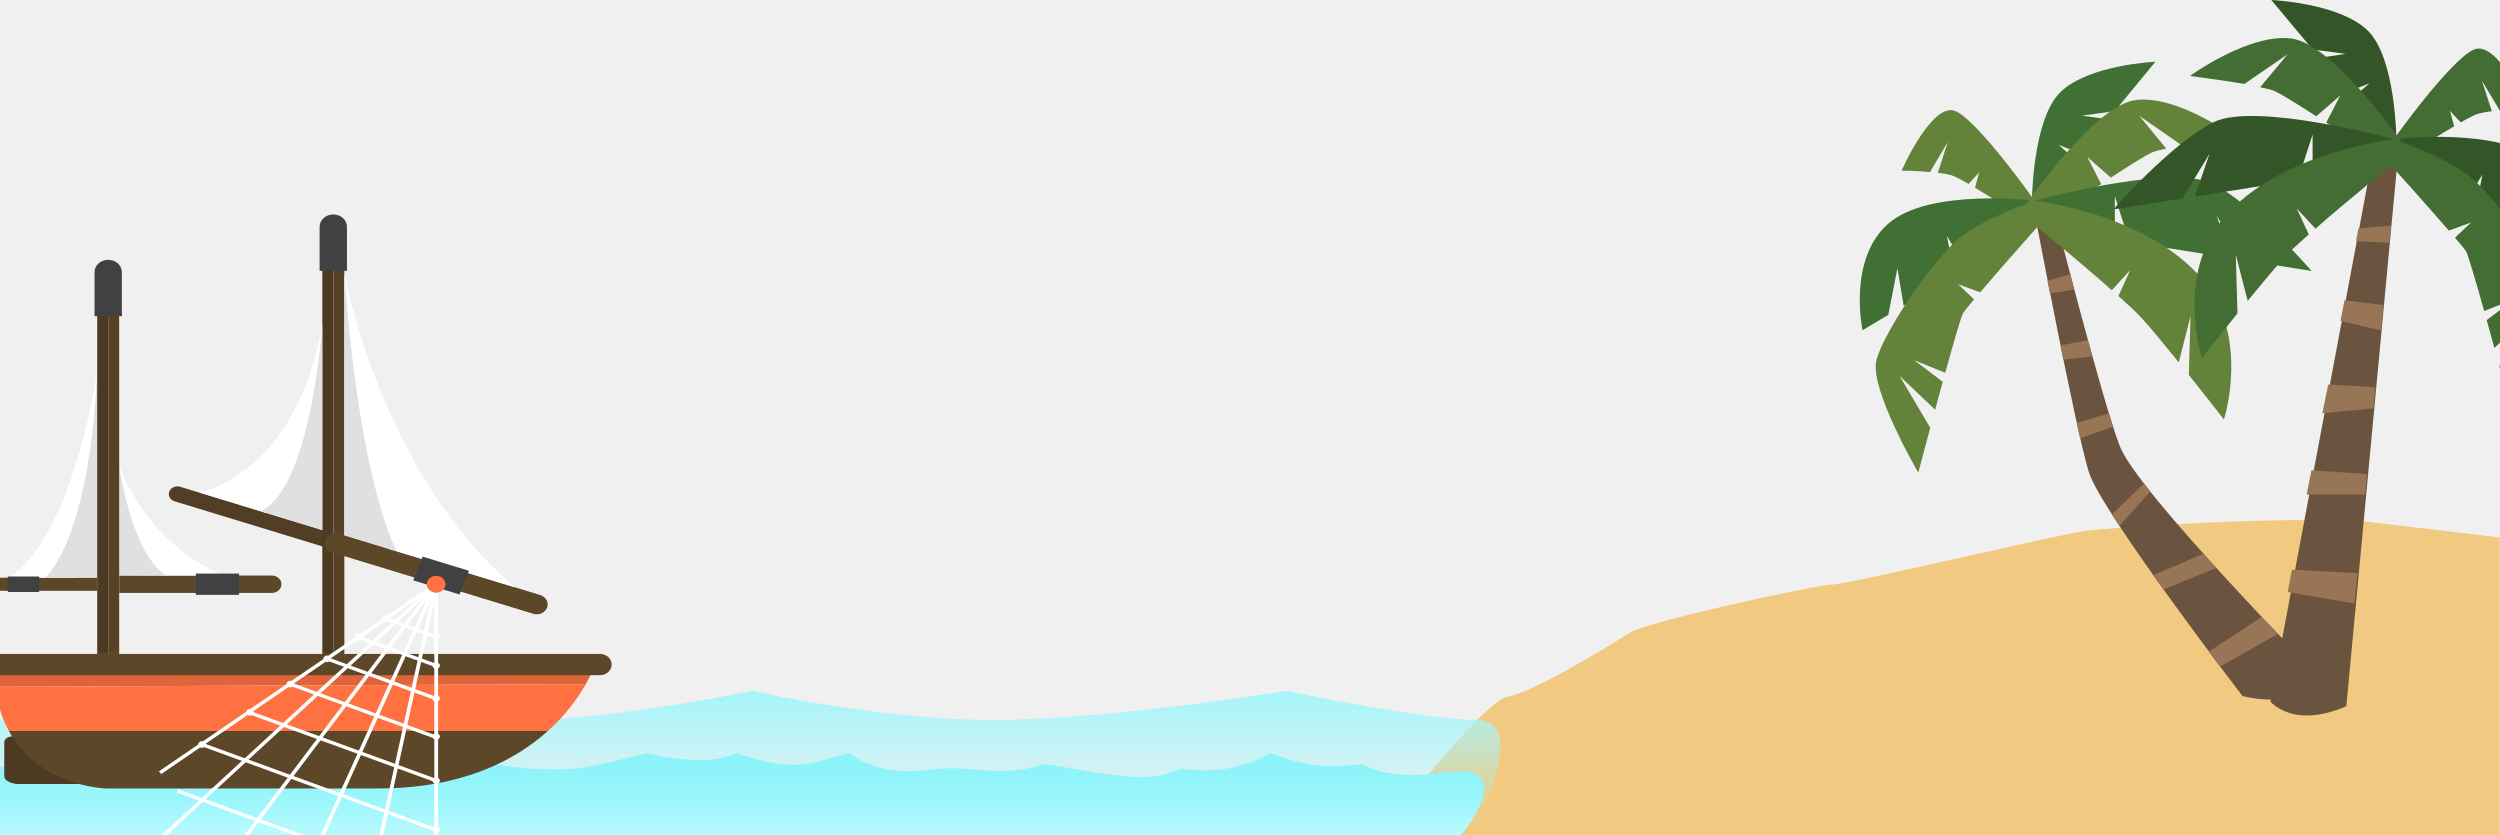
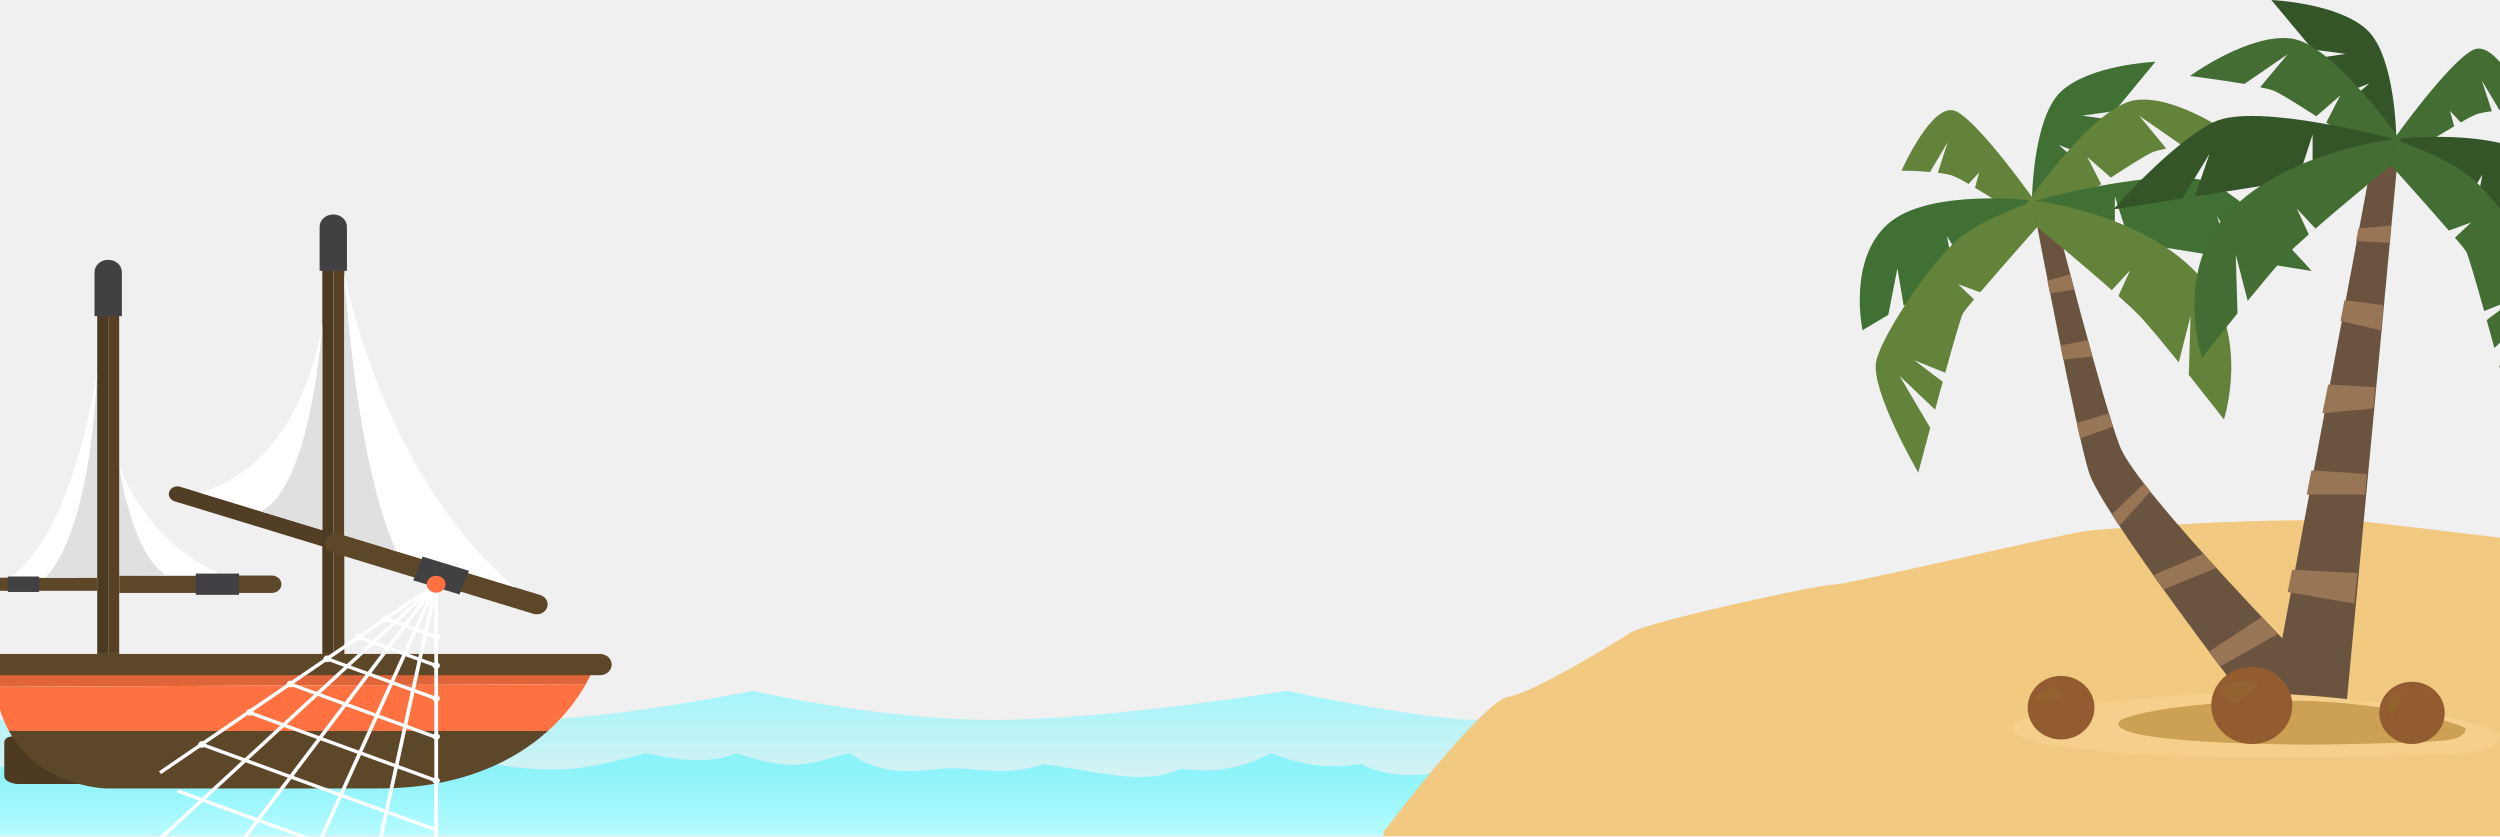
- <svg xmlns="http://www.w3.org/2000/svg" width="3854" height="1286" viewBox="0 0 3854 1286" fill="none">
-   <path d="M2324.5 1073.98C2292.1 1079.6 2183 1215.25 2132.5 1282.37V1288.88H3853.5V828.532L3646.5 803.986C3516.5 795.47 3254.5 813.003 3214 818.513C3173.5 824.023 2847.5 901.166 2824.5 901.166C2801.5 901.166 2541 957.77 2513 975.303C2485 992.835 2365 1066.97 2324.5 1073.98Z" fill="#F2C981" />
+ <svg xmlns="http://www.w3.org/2000/svg" width="3854" height="1289" viewBox="0 0 3854 1289" fill="none">
+   <path d="M666.775 1279.06C666.775 1281.87 669.338 1284.17 672.458 1284.17C675.578 1284.17 678.141 1281.87 678.141 1279.06C678.141 1276.26 675.578 1273.95 672.458 1273.95C669.227 1273.95 666.775 1276.26 666.775 1279.06Z" fill="white" />
  <path d="M79 1154.13C69.401 1165.92 -4.835 1184.8 -25 1189.24V1288.38H2251.34C2279 1255.33 2317.73 1189.24 2251.34 1189.24C2216.74 1189.24 2154 1207.13 2099.09 1177.98C2039 1185.93 2006 1177.98 1958.36 1161.2C1927.5 1177.98 1886 1193.88 1820 1184.97C1765.5 1211.54 1698.48 1190.48 1611 1177.98C1536.5 1200.5 1501 1178.86 1441.5 1185.93C1384.89 1192.65 1348.5 1188.57 1310 1161.2C1251 1174 1234 1193.88 1135.42 1161.2C1087 1181.08 1032.5 1168.26 996 1161.2C917.5 1181.51 891 1185.93 859 1185.93C824.5 1185.93 766.5 1184.15 737.5 1168.26C688 1191.67 594.5 1184.15 580.5 1161.2C531.5 1207.57 472.5 1168.26 421 1161.2C382 1180.18 370.671 1177.18 310 1177.18C266.91 1177.18 235.832 1164.96 198 1161.2C137 1194.76 103 1167.82 79 1154.13Z" fill="url(#paint0_linear)" />
  <path d="M72.495 1064.96C62.896 1083.81 20.165 1102.71 0 1109.81V1268.34H2276.34C2304 1215.5 2342.74 1109.81 2276.34 1109.81C2209.94 1109.81 2053.36 1079.91 1983.36 1064.96C1891.7 1079.91 1673.08 1109.81 1531.89 1109.81C1390.7 1109.81 1225.41 1079.91 1160.42 1064.96C1086.76 1079.91 913.736 1109.81 810.943 1109.81C708.15 1109.81 592.458 1079.91 547.461 1064.96C524.63 1079.91 450.168 1109.81 334.976 1109.81C219.785 1109.81 111.992 1079.91 72.495 1064.96Z" fill="url(#paint1_linear)" />
+   <path d="M2325 1074.19C2292.6 1079.79 2183.5 1215.39 2133 1282.49V1289H3854V828.83L3647 804.293C3517 795.781 3255 813.307 3214.5 818.815C3174 824.323 2848 901.435 2825 901.435C2802 901.435 2541.5 958.018 2513.5 975.543C2485.5 993.069 2365.5 1067.18 2325 1074.19Z" fill="#F2C981" />
  <path d="M126.691 1208.63H25.628C25.628 1208.63 6.574 1206.63 6.574 1196.11V1144.52C6.574 1144.52 5.794 1134.9 22.285 1134.9L126.691 1208.63Z" fill="#4D3A22" />
  <path d="M523.703 843.159C524.929 841.956 525.932 840.454 526.6 838.851C528.94 832.639 525.263 825.927 518.355 823.823L277.674 750.387C270.765 748.283 263.3 751.59 260.96 757.801C258.62 764.012 262.297 770.725 269.205 772.829L509.886 846.264C514.9 847.767 520.36 846.365 523.703 843.159Z" fill="#523E24" />
-   <path d="M496.849 354.556C496.849 346.141 504.426 339.328 513.786 339.328V1008.06H496.849V354.556Z" fill="#4D3A22" />
-   <path d="M530.834 354.556V1008.06H513.897V339.328C523.257 339.328 530.834 346.141 530.834 354.556Z" fill="#574226" />
-   <path d="M-9.695 1024.5H917.261C917.261 1024.5 913.249 1036.52 903.11 1054.55L-7.466 1058.76C-8.915 1048.14 -9.695 1036.72 -9.695 1024.5Z" fill="#E06439" />
+   <path d="M496.852 354.556C496.852 346.141 504.429 339.328 513.789 339.328V1008.06H496.852V354.556Z" fill="#4D3A22" />
+   <path d="M530.836 354.556V1008.06H513.899V339.328C523.259 339.328 530.836 346.141 530.836 354.556Z" fill="#574226" />
+   <path d="M-9.694 1024.5H917.262C917.262 1024.5 913.25 1036.52 903.111 1054.55L-7.465 1058.76C-8.914 1048.14 -9.694 1036.72 -9.694 1024.5Z" fill="#E06439" />
  <path d="M903.109 1054.65C891.967 1074.29 873.581 1100.94 844.611 1126.89H13.704C3.565 1108.35 -4.013 1085.91 -7.578 1058.86L903.109 1054.65Z" fill="#FF7140" />
-   <path d="M844.61 1126.88C794.246 1172.17 712.347 1215.45 583.093 1215.45H162.793C162.793 1215.45 60.838 1212.84 13.704 1126.88H844.61Z" fill="#5D4729" />
+   <path d="M844.609 1126.88C794.245 1172.17 712.346 1215.45 583.092 1215.45H162.792C162.792 1215.45 60.837 1212.84 13.703 1126.88H844.609Z" fill="#5D4729" />
  <path d="M-31.2 1024.49C-31.2 1033.61 -22.955 1040.92 -12.927 1040.92H924.726C934.866 1040.92 943 1033.51 943 1024.49C943 1015.38 934.754 1008.06 924.726 1008.06H-12.927C-23.066 1008.06 -31.2 1015.48 -31.2 1024.49Z" fill="#5D4729" />
-   <path d="M839.596 942.237C841.267 940.734 842.493 938.831 843.385 936.627C846.393 928.612 841.602 919.996 832.799 917.291L523.034 822.817C514.12 820.112 504.537 824.42 501.529 832.334C498.52 840.349 503.311 848.965 512.114 851.67L821.879 946.144C828.342 948.248 835.25 946.445 839.596 942.237Z" fill="#5D4729" />
-   <path d="M-27.745 890.543H149.868V910.78H-27.745C-33.985 910.78 -38.999 906.272 -38.999 900.662C-38.999 895.051 -33.985 890.543 -27.745 890.543Z" fill="#5D4729" />
-   <path d="M418.961 914.092H183.852V887.242H418.961C427.207 887.242 433.893 893.253 433.893 900.667C433.893 908.081 427.207 914.092 418.961 914.092Z" fill="#5D4729" />
+   <path d="M839.597 942.237C841.268 940.734 842.494 938.831 843.386 936.627C846.394 928.612 841.603 919.996 832.8 917.291L523.035 822.817C514.121 820.112 504.538 824.42 501.53 832.334C498.521 840.349 503.312 848.965 512.115 851.67L821.88 946.144C828.343 948.248 835.251 946.445 839.597 942.237Z" fill="#5D4729" />
+   <path d="M-27.746 890.543H149.867V910.78H-27.746C-33.986 910.78 -39 906.272 -39 900.662C-39 895.051 -33.986 890.543 -27.746 890.543Z" fill="#5D4729" />
+   <path d="M418.959 914.092H183.85V887.242H418.959C427.205 887.242 433.891 893.253 433.891 900.667C433.891 908.081 427.205 914.092 418.959 914.092Z" fill="#5D4729" />
  <path d="M530.834 421.781C530.834 421.781 587.216 731.453 794.246 905.675L601.701 846.966C601.701 846.866 534.066 765.716 530.834 421.781Z" fill="white" />
-   <path d="M496.849 500.727C496.849 500.727 488.38 760.406 411.83 791.163L306.755 759.104C306.755 759.104 454.841 736.261 496.849 500.727Z" fill="white" />
-   <path d="M671.342 984.319L673.459 979.51L596.018 951.258L593.901 956.067L671.342 984.319Z" fill="white" />
-   <path d="M671.342 1028.5L673.459 1023.69L552.339 979.508L550.11 984.317L671.342 1028.5Z" fill="white" />
-   <path d="M671.342 1079.49L673.459 1074.58L505.317 1013.27L503.2 1018.08L671.342 1079.49Z" fill="white" />
-   <path d="M671.342 1139.11L673.459 1134.2L448.489 1052.14L446.372 1056.95L671.342 1139.11Z" fill="white" />
-   <path d="M671.342 1205.93L673.459 1201.02L384.753 1095.72L382.525 1100.53L671.342 1205.93Z" fill="white" />
-   <path d="M671.342 1281.87L673.459 1277.06L312.326 1145.22L310.098 1150.13L671.342 1281.87Z" fill="white" />
-   <path d="M600.252 1341.18L602.369 1336.37L274.999 1216.85L272.77 1221.76L600.252 1341.18Z" fill="white" />
-   <path d="M589.333 953.664C589.333 956.469 591.896 958.774 595.016 958.774C598.135 958.774 600.698 956.469 600.698 953.664C600.698 950.859 598.135 948.555 595.016 948.555C591.784 948.555 589.333 950.859 589.333 953.664Z" fill="white" />
-   <path d="M552.34 987.024C549.201 987.024 546.657 984.736 546.657 981.914C546.657 979.092 549.201 976.805 552.34 976.805C555.478 976.805 558.022 979.092 558.022 981.914C558.022 984.736 555.478 987.024 552.34 987.024Z" fill="white" />
-   <path d="M504.203 1020.79C501.065 1020.79 498.52 1018.5 498.52 1015.68C498.52 1012.85 501.065 1010.57 504.203 1010.57C507.342 1010.57 509.886 1012.85 509.886 1015.68C509.886 1018.5 507.342 1020.79 504.203 1020.79Z" fill="white" />
+   <path d="M496.848 500.727C496.848 500.727 488.379 760.406 411.829 791.163L306.754 759.104C306.754 759.104 454.84 736.261 496.848 500.727Z" fill="white" />
+   <path d="M671.344 984.319L673.461 979.51L596.02 951.258L593.903 956.067L671.344 984.319Z" fill="white" />
+   <path d="M671.344 1028.5L673.461 1023.69L552.341 979.508L550.112 984.317L671.344 1028.5Z" fill="white" />
+   <path d="M671.344 1079.49L673.461 1074.58L505.319 1013.27L503.201 1018.08L671.344 1079.49Z" fill="white" />
+   <path d="M671.344 1139.11L673.461 1134.2L448.491 1052.14L446.374 1056.95L671.344 1139.11Z" fill="white" />
+   <path d="M671.344 1205.93L673.461 1201.02L384.755 1095.72L382.527 1100.53L671.344 1205.93Z" fill="white" />
+   <path d="M671.344 1281.87L673.461 1277.06L312.328 1145.22L310.1 1150.13L671.344 1281.87Z" fill="white" />
+   <path d="M600.25 1341.18L602.367 1336.37L274.997 1216.85L272.768 1221.76L600.25 1341.18Z" fill="white" />
+   <path d="M589.334 953.664C589.334 956.469 591.897 958.774 595.017 958.774C598.136 958.774 600.699 956.469 600.699 953.664C600.699 950.859 598.136 948.555 595.017 948.555C591.785 948.555 589.334 950.859 589.334 953.664Z" fill="white" />
+   <path d="M552.341 987.024C549.202 987.024 546.658 984.736 546.658 981.914C546.658 979.092 549.202 976.805 552.341 976.805C555.479 976.805 558.023 979.092 558.023 981.914C558.023 984.736 555.479 987.024 552.341 987.024Z" fill="white" />
+   <path d="M504.204 1020.79C501.066 1020.79 498.521 1018.5 498.521 1015.68C498.521 1012.85 501.066 1010.57 504.204 1010.57C507.342 1010.57 509.887 1012.85 509.887 1015.68C509.887 1018.5 507.342 1020.79 504.204 1020.79Z" fill="white" />
  <path d="M447.376 1059.66C444.237 1059.66 441.693 1057.37 441.693 1054.55C441.693 1051.73 444.237 1049.44 447.376 1049.44C450.514 1049.44 453.059 1051.73 453.059 1054.55C453.059 1057.37 450.514 1059.66 447.376 1059.66Z" fill="white" />
-   <path d="M379.406 1098.13C379.406 1100.93 381.969 1103.24 385.089 1103.24C388.209 1103.24 390.771 1100.93 390.771 1098.13C390.771 1095.32 388.209 1093.02 385.089 1093.02C381.969 1093.02 379.406 1095.32 379.406 1098.13Z" fill="white" />
-   <path d="M305.53 1147.72C305.53 1150.53 308.093 1152.83 311.213 1152.83C314.333 1152.83 316.896 1150.53 316.896 1147.72C316.896 1144.92 314.333 1142.61 311.213 1142.61C308.093 1142.61 305.53 1144.92 305.53 1147.72Z" fill="white" />
-   <path d="M666.774 981.414C666.774 984.219 669.337 986.524 672.457 986.524C675.577 986.524 678.14 984.219 678.14 981.414C678.14 978.609 675.577 976.305 672.457 976.305C669.226 976.305 666.774 978.609 666.774 981.414Z" fill="white" />
-   <path d="M666.774 1026.1C666.774 1028.9 669.337 1031.21 672.457 1031.21C675.577 1031.21 678.14 1028.9 678.14 1026.1C678.14 1023.29 675.577 1020.99 672.457 1020.99C669.226 1020.99 666.774 1023.29 666.774 1026.1Z" fill="white" />
-   <path d="M666.774 1076.99C666.774 1079.79 669.337 1082.1 672.457 1082.1C675.577 1082.1 678.14 1079.79 678.14 1076.99C678.14 1074.18 675.577 1071.88 672.457 1071.88C669.226 1071.98 666.774 1074.18 666.774 1076.99Z" fill="white" />
-   <path d="M666.774 1135.3C666.774 1138.11 669.337 1140.41 672.457 1140.41C675.577 1140.41 678.14 1138.11 678.14 1135.3C678.14 1132.5 675.577 1130.19 672.457 1130.19C669.226 1130.19 666.774 1132.5 666.774 1135.3Z" fill="white" />
-   <path d="M666.774 1203.52C666.774 1206.33 669.337 1208.63 672.457 1208.63C675.577 1208.63 678.14 1206.33 678.14 1203.52C678.14 1200.72 675.577 1198.41 672.457 1198.41C669.226 1198.41 666.774 1200.72 666.774 1203.52Z" fill="white" />
-   <path d="M666.774 1279.07C666.774 1281.87 669.337 1284.18 672.457 1284.18C675.577 1284.18 678.14 1281.87 678.14 1279.07C678.14 1276.26 675.577 1273.96 672.457 1273.96C669.226 1273.96 666.774 1276.26 666.774 1279.07Z" fill="white" />
-   <path d="M149.868 569.656C149.868 569.656 115.772 823.725 13.705 890.549H117.555C117.555 890.549 139.06 834.245 149.868 569.656Z" fill="white" />
-   <path d="M247.923 887.242C247.923 887.242 195.107 856.486 183.852 717.93C183.852 717.93 222.963 837.551 345.755 887.242H247.923Z" fill="white" />
-   <path d="M149.868 569.656V890.549H69.084C68.973 890.549 137.946 839.054 149.868 569.656Z" fill="#E0E0E0" />
-   <path d="M183.742 717.93C183.742 717.93 201.57 851.877 256.503 887.643L183.742 887.242V717.93Z" fill="#E0E0E0" />
-   <path d="M183.74 424.49V1008.07H166.803V409.262C176.163 409.262 183.74 416.074 183.74 424.49Z" fill="#574226" />
-   <path d="M149.867 424.49C149.867 416.074 157.444 409.262 166.804 409.262V1008.07H149.867V424.49Z" fill="#4D3A22" />
+   <path d="M379.408 1098.13C379.408 1100.93 381.971 1103.24 385.091 1103.24C388.211 1103.24 390.773 1100.93 390.773 1098.13C390.773 1095.32 388.211 1093.02 385.091 1093.02C381.971 1093.02 379.408 1095.32 379.408 1098.13Z" fill="white" />
+   <path d="M305.529 1147.72C305.529 1150.53 308.092 1152.83 311.212 1152.83C314.332 1152.83 316.895 1150.53 316.895 1147.72C316.895 1144.92 314.332 1142.61 311.212 1142.61C308.092 1142.61 305.529 1144.92 305.529 1147.72Z" fill="white" />
+   <path d="M666.775 981.414C666.775 984.219 669.338 986.524 672.458 986.524C675.578 986.524 678.141 984.219 678.141 981.414C678.141 978.609 675.578 976.305 672.458 976.305C669.227 976.305 666.775 978.609 666.775 981.414Z" fill="white" />
+   <path d="M666.775 1026.1C666.775 1028.9 669.338 1031.21 672.458 1031.21C675.578 1031.21 678.141 1028.9 678.141 1026.1C678.141 1023.29 675.578 1020.99 672.458 1020.99C669.227 1020.99 666.775 1023.29 666.775 1026.1Z" fill="white" />
+   <path d="M666.775 1076.99C666.775 1079.79 669.338 1082.1 672.458 1082.1C675.578 1082.1 678.141 1079.79 678.141 1076.99C678.141 1074.18 675.578 1071.88 672.458 1071.88C669.227 1071.98 666.775 1074.18 666.775 1076.99Z" fill="white" />
+   <path d="M666.775 1135.3C666.775 1138.11 669.338 1140.41 672.458 1140.41C675.578 1140.41 678.141 1138.11 678.141 1135.3C678.141 1132.5 675.578 1130.19 672.458 1130.19C669.227 1130.19 666.775 1132.5 666.775 1135.3Z" fill="white" />
+   <path d="M666.775 1203.52C666.775 1206.33 669.338 1208.63 672.458 1208.63C675.578 1208.63 678.141 1206.33 678.141 1203.52C678.141 1200.72 675.578 1198.41 672.458 1198.41C669.227 1198.41 666.775 1200.72 666.775 1203.52Z" fill="white" />
+   <path d="M149.867 569.656C149.867 569.656 115.771 823.725 13.704 890.549H117.554C117.554 890.549 139.059 834.245 149.867 569.656Z" fill="white" />
+   <path d="M247.922 887.242C247.922 887.242 195.106 856.486 183.851 717.93C183.851 717.93 222.962 837.551 345.754 887.242H247.922Z" fill="white" />
+   <path d="M149.867 569.656V890.549H69.083C68.972 890.549 137.945 839.054 149.867 569.656Z" fill="#E0E0E0" />
+   <path d="M183.743 717.93C183.743 717.93 201.571 851.877 256.504 887.643L183.743 887.242V717.93Z" fill="#E0E0E0" />
+   <path d="M183.742 424.49V1008.07H166.805V409.262C176.165 409.262 183.742 416.074 183.742 424.49Z" fill="#574226" />
+   <path d="M149.868 424.49C149.868 416.074 157.445 409.262 166.805 409.262V1008.07H149.868V424.49Z" fill="#4D3A22" />
  <path d="M145.744 487.403V419.478C145.744 408.959 155.215 400.543 166.804 400.543C178.504 400.543 187.863 409.059 187.863 419.478V487.403H145.744Z" fill="#414042" />
-   <path d="M492.727 417.474V349.548C492.727 339.029 502.198 330.613 513.786 330.613C525.486 330.613 534.846 339.129 534.846 349.548V417.474H492.727Z" fill="#414042" />
-   <path d="M301.853 884.234H368.486V916.995H301.853V884.234Z" fill="#414042" />
-   <path d="M12.034 888.746H60.393V912.59H12.034V888.746Z" fill="#414042" />
-   <path d="M496.849 500.727C496.849 500.727 480.246 751.79 401.802 788.157L496.849 817.111V500.727Z" fill="#E0E0E0" />
-   <path d="M530.834 421.781V825.226L611.841 849.972C611.841 849.872 555.125 753.494 530.834 421.781Z" fill="#E0E0E0" />
-   <path d="M722.933 879.926L708.336 916.394L637.023 894.653L651.508 858.086L722.933 879.926Z" fill="#414042" />
-   <path d="M669.559 900.664H675.354V1300.7H669.559V900.664Z" fill="white" />
-   <path d="M244.97 1189.11L670.655 898.5L674.159 902.649L248.474 1193.26L244.97 1189.11Z" fill="white" />
-   <path d="M250.04 1293.79L674.463 902.466L670.34 898.859L245.806 1290.18L250.04 1293.79Z" fill="white" />
+   <path d="M492.725 417.474V349.548C492.725 339.029 502.196 330.613 513.784 330.613C525.484 330.613 534.844 339.129 534.844 349.548V417.474H492.725Z" fill="#414042" />
+   <path d="M301.851 884.234H368.484V916.995H301.851V884.234Z" fill="#414042" />
+   <path d="M12.032 888.746H60.391V912.59H12.032V888.746Z" fill="#414042" />
+   <path d="M496.848 500.727C496.848 500.727 480.245 751.79 401.801 788.157L496.848 817.111V500.727Z" fill="#E0E0E0" />
+   <path d="M530.833 421.781V825.226L611.84 849.972C611.84 849.872 555.124 753.494 530.833 421.781Z" fill="#E0E0E0" />
+   <path d="M722.934 879.926L708.337 916.394L637.024 894.653L651.509 858.086L722.934 879.926Z" fill="#414042" />
+   <path d="M669.557 900.664H675.352V1300.7H669.557V900.664Z" fill="white" />
+   <path d="M244.971 1189.11L670.656 898.5L674.16 902.649L248.475 1193.26L244.971 1189.11Z" fill="white" />
+   <path d="M250.038 1293.79L674.461 902.466L670.338 898.859L245.804 1290.18L250.038 1293.79Z" fill="white" />
  <path d="M352.775 1328.35L674.797 902.166L670.006 899.16L347.872 1325.45L352.775 1328.35Z" fill="white" />
-   <path d="M470.441 1354L675.131 901.668L669.671 899.664L465.092 1352.1L470.441 1354Z" fill="white" />
+   <path d="M470.443 1354L675.133 901.668L669.673 899.664L465.094 1352.1L470.443 1354Z" fill="white" />
  <path d="M570.575 1352.63L669.594 900.25L675.279 901.256L576.26 1353.64L570.575 1352.63Z" fill="white" />
-   <path d="M657.859 900.665C657.859 907.878 664.322 913.689 672.345 913.689C680.367 913.689 686.83 907.878 686.83 900.665C686.83 893.451 680.367 887.641 672.345 887.641C664.433 887.641 657.859 893.451 657.859 900.665Z" fill="#FF7140" />
+   <path d="M657.857 900.665C657.857 907.878 664.32 913.689 672.343 913.689C680.365 913.689 686.828 907.878 686.828 900.665C686.828 893.451 680.365 887.641 672.343 887.641C664.431 887.641 657.857 893.451 657.857 900.665Z" fill="#FF7140" />
  <path d="M3167.8 331.051C3167.8 331.051 3240.34 616.477 3267.83 687.685C3295.03 758.597 3572 1039.57 3572 1039.57C3572 1039.57 3550.65 1061.23 3527.25 1073.1C3503.85 1084.97 3457.06 1073.1 3457.06 1073.1C3457.06 1073.1 3239.75 789.454 3220.45 728.63C3200.85 667.806 3137.1 331.051 3137.1 331.051H3167.8Z" fill="#6A543F" />
-   <path d="M3015.72 171.72C2979.45 153.918 2931.49 263.104 2931.49 263.104C2931.49 263.104 2953.71 263.104 2975.36 265.181L3002.56 219.192L2987.35 266.368C2995.54 267.258 3002.85 268.741 3008.41 270.225C3013.38 271.708 3023.03 276.752 3034.73 283.576L3051.11 265.774L3044.67 289.51C3084.74 313.246 3140.02 350.037 3140.02 350.037L3136.51 309.686C3136.8 309.389 3051.98 189.522 3015.72 171.72Z" fill="#628339" />
+   <path d="M3015.72 171.72C2979.45 153.918 2931.48 263.104 2931.48 263.104C2931.48 263.104 2953.71 263.104 2975.35 265.181L3002.55 219.192L2987.35 266.368C2995.53 267.258 3002.85 268.741 3008.4 270.225C3013.38 271.708 3023.03 276.752 3034.73 283.576L3051.1 265.774L3044.67 289.51C3084.74 313.246 3140.02 350.037 3140.02 350.037L3136.51 309.686C3136.8 309.389 3051.98 189.522 3015.72 171.72Z" fill="#628339" />
  <path d="M3173.65 223.351L3205.82 236.109C3207.29 234.329 3208.46 232.548 3209.63 231.362C3215.18 224.834 3231.27 205.845 3249.4 183.889L3209.63 178.252L3259.93 171.428C3290.35 134.637 3322.81 95.176 3322.81 95.176C3322.81 95.176 3220.16 99.626 3176.58 141.758C3133 183.889 3132.41 310.877 3132.41 310.877L3140.02 349.449C3140.02 349.449 3177.75 279.427 3199.39 246.197L3173.65 223.351Z" fill="#417035" />
-   <path d="M2911.01 344.705C2847.84 400.188 2871.24 509.077 2871.24 509.077L2911.01 485.341L2925.05 413.539L2934.7 471.396L3013.09 425.111L3001.39 363.99L3031.8 413.836L3140.02 349.749L3136.51 309.397C3136.8 309.397 2974.48 289.221 2911.01 344.705Z" fill="#417035" />
+   <path d="M2911.01 344.705C2847.84 400.188 2871.23 509.077 2871.23 509.077L2911.01 485.341L2925.05 413.539L2934.7 471.396L3013.08 425.111L3001.38 363.99L3031.8 413.836L3140.02 349.749L3136.51 309.397C3136.8 309.397 2974.48 289.221 2911.01 344.705Z" fill="#417035" />
  <path d="M3297.95 178.551L3363.76 224.243C3401.78 217.716 3446.82 212.078 3446.82 212.078C3446.82 212.078 3357.03 145.914 3292.4 154.222C3227.76 162.529 3124.22 314.144 3124.22 314.144L3140.31 350.044C3140.31 350.044 3191.49 315.33 3239.17 283.88L3217.82 242.045L3254.08 273.792C3283.04 254.803 3308.48 239.078 3316.96 235.221C3321.64 233.144 3329.54 231.067 3339.48 228.99L3297.95 178.551Z" fill="#628339" />
-   <path d="M3563.52 417.689C3563.52 417.689 3475.19 315.327 3411.14 283.283C3347.09 251.239 3136.8 309.393 3136.8 309.393L3140.31 349.744L3260.23 369.03V302.569L3282.75 372.887L3439.51 398.106L3417.28 332.535L3458.52 401.073L3563.52 417.689Z" fill="#417035" />
-   <path d="M3136.8 309.391L3140.31 349.742C3140.31 349.742 3206.41 403.742 3255.54 447.357L3283.91 416.5L3265.78 456.258C3280.4 469.312 3292.69 480.884 3300.29 488.895C3313.45 503.136 3336.27 530.73 3358.79 558.62L3376.92 487.411L3374.29 577.905C3403.24 614.103 3428.39 646.74 3428.39 646.74C3428.39 646.74 3469.63 519.455 3395.05 430.445C3309.65 329.27 3136.8 309.391 3136.8 309.391Z" fill="#628339" />
-   <path d="M3020.98 366.66C2982.09 397.814 2902.83 512.341 2892.59 555.956C2882.06 599.571 2957.23 728.636 2957.23 728.636C2957.23 728.636 2965.12 698.669 2975.65 659.504L2928.56 579.692L2983.26 631.615C2987.06 617.67 2990.86 602.835 2994.95 588.593L2951.08 555.362L2998.76 574.648C3011.63 528.066 3023.32 487.715 3026.25 482.671C3028 480 3034.15 471.989 3043.21 461.605L3018.64 438.165L3052.57 450.627C3086.5 410.869 3140.61 350.045 3140.61 350.045L3137.1 309.694C3136.8 309.397 3059.88 335.507 3020.98 366.66Z" fill="#628339" />
-   <path d="M3422.26 1027.71C3416.99 1020.59 3411.14 1012.87 3405 1004.57L3486.6 951.16C3495.37 960.358 3503.56 969.259 3511.46 977.27L3422.26 1027.71Z" fill="#987555" />
-   <path d="M3396.81 853.535C3403.24 860.953 3409.97 868.074 3416.7 875.491L3335.1 908.722C3329.83 901.304 3324.57 894.183 3319.6 886.766L3396.81 853.535Z" fill="#987555" />
+   <path d="M3563.52 417.689C3563.52 417.689 3475.19 315.327 3411.14 283.283C3347.09 251.239 3136.8 309.393 3136.8 309.393L3140.31 349.744L3260.22 369.03V302.569L3282.74 372.887L3439.51 398.106L3417.28 332.535L3458.52 401.073L3563.52 417.689Z" fill="#417035" />
+   <path d="M3136.8 309.391L3140.31 349.742C3140.31 349.742 3206.41 403.742 3255.54 447.357L3283.91 416.5L3265.78 456.258C3280.4 469.312 3292.69 480.884 3300.29 488.895C3313.45 503.136 3336.26 530.73 3358.79 558.62L3376.92 487.411L3374.29 577.905C3403.24 614.103 3428.39 646.74 3428.39 646.74C3428.39 646.74 3469.63 519.455 3395.05 430.445C3309.65 329.27 3136.8 309.391 3136.8 309.391Z" fill="#628339" />
+   <path d="M3020.98 366.66C2982.08 397.814 2902.82 512.341 2892.59 555.956C2882.06 599.571 2957.22 728.636 2957.22 728.636C2957.22 728.636 2965.12 698.669 2975.65 659.504L2928.56 579.692L2983.25 631.615C2987.05 617.67 2990.86 602.835 2994.95 588.593L2951.08 555.362L2998.75 574.648C3011.62 528.066 3023.32 487.714 3026.25 482.671C3028 480 3034.14 471.989 3043.21 461.605L3018.64 438.165L3052.57 450.627C3086.49 410.869 3140.6 350.045 3140.6 350.045L3137.09 309.694C3136.8 309.397 3059.88 335.507 3020.98 366.66Z" fill="#628339" />
+   <path d="M3422.26 1027.71C3416.99 1020.59 3411.14 1012.87 3405 1004.57L3486.6 951.16C3495.38 960.358 3503.56 969.259 3511.46 977.27L3422.26 1027.71Z" fill="#987555" />
+   <path d="M3396.81 853.535C3403.25 860.953 3409.97 868.074 3416.7 875.491L3335.1 908.722C3329.84 901.304 3324.57 894.183 3319.6 886.766L3396.81 853.535Z" fill="#987555" />
  <path d="M3305.27 745.539C3308.49 749.396 3311.7 753.55 3314.92 757.704L3267.25 810.813C3263.15 804.583 3259.35 798.649 3255.55 793.011L3305.27 745.539Z" fill="#987555" />
  <path d="M3206.7 675.817C3204.95 668.4 3203.19 660.389 3201.44 652.081L3251.16 637.246C3253.5 644.367 3255.55 651.191 3257.59 657.718L3206.7 675.817Z" fill="#987555" />
-   <path d="M3218.7 524.5C3221.04 532.808 3223.38 541.115 3225.72 549.423L3180.68 554.467C3179.21 547.049 3177.75 539.928 3176.29 532.511L3218.7 524.5Z" fill="#987555" />
+   <path d="M3218.7 524.5C3221.04 532.808 3223.38 541.115 3225.72 549.423L3180.68 554.467C3179.22 547.049 3177.75 539.928 3176.29 532.511L3218.7 524.5Z" fill="#987555" />
  <path d="M3191.49 422.73C3193.54 430.445 3195.59 438.159 3197.64 446.17L3160.2 452.401C3159.03 445.873 3157.57 439.346 3156.4 432.818L3191.49 422.73Z" fill="#987555" />
  <path d="M3696 248.142L3617.13 1088.67C3617.13 1088.67 3583.32 1105 3549.52 1102.84C3515.72 1100.38 3500 1081.59 3500 1081.59L3658.64 236.438L3696 248.142Z" fill="#6A543F" />
  <path d="M3812.7 76.845C3849.43 59.043 3898 168.229 3898 168.229C3898 168.229 3875.49 168.229 3853.57 170.306L3826.03 124.317L3841.43 171.493C3833.14 172.383 3825.73 173.866 3820.11 175.35C3815.07 176.833 3805.3 181.877 3793.45 188.701L3776.87 170.899L3783.38 194.635C3742.81 218.371 3686.84 255.162 3686.84 255.162L3690.39 214.811C3689.8 214.514 3775.98 94.647 3812.7 76.845Z" fill="#436D33" />
  <path d="M3652.78 128.472L3620.2 141.23C3618.72 139.449 3617.54 137.669 3616.35 136.482C3610.73 129.955 3594.44 110.966 3576.08 89.01L3616.06 83.076L3565.12 76.252C3534.32 39.461 3501.44 0 3501.44 0C3501.44 0 3605.39 4.451 3649.52 46.582C3693.65 88.714 3694.24 215.702 3694.24 215.702L3686.54 254.273C3686.54 254.273 3648.34 184.251 3626.42 151.021L3652.78 128.472Z" fill="#345528" />
  <path d="M3918.43 249.822C3982.4 305.305 3958.71 414.194 3958.71 414.194L3918.43 390.458L3904.22 318.656L3894.44 376.513L3815.07 330.228L3826.92 269.107L3796.12 318.953L3686.54 254.866L3690.09 214.514C3689.8 214.514 3854.46 194.339 3918.43 249.822Z" fill="#345528" />
-   <path d="M3526.61 83.672L3459.98 129.364C3421.48 122.837 3375.87 117.199 3375.87 117.199C3375.87 117.199 3466.79 51.035 3532.24 59.343C3597.69 67.65 3702.53 219.265 3702.53 219.265L3686.24 255.165C3686.24 255.165 3634.42 220.451 3586.14 189.001L3607.76 147.166L3570.74 179.21C3541.42 160.221 3515.66 144.496 3507.07 140.639C3502.33 138.562 3494.33 136.485 3484.26 134.408L3526.61 83.672Z" fill="#436D33" />
-   <path d="M3258 322.814C3258 322.814 3347.44 220.452 3412.3 188.408C3477.16 156.364 3690.09 214.518 3690.09 214.518L3686.54 254.869L3565.12 274.155V207.397L3542.31 277.715L3383.57 302.935L3406.08 237.364L3364.32 305.902L3258 322.814Z" fill="#345528" />
-   <path d="M3689.8 214.516L3686.24 254.867C3686.24 254.867 3619.31 308.867 3569.56 352.482L3540.83 321.625L3559.19 361.383C3544.39 374.437 3531.95 386.009 3524.25 394.02C3510.92 408.261 3487.82 435.855 3465.01 463.745L3446.65 392.536L3449.32 483.03C3420 519.228 3394.53 551.865 3394.53 551.865C3394.53 551.865 3352.77 424.58 3428.29 335.57C3514.77 234.098 3689.8 214.516 3689.8 214.516Z" fill="#436D33" />
-   <path d="M3807.08 271.482C3846.47 302.636 3926.73 417.162 3937.09 460.777C3947.75 504.393 3871.64 633.458 3871.64 633.458C3871.64 633.458 3863.64 603.491 3852.98 564.326L3900.66 484.514L3845.28 536.436C3841.43 522.491 3837.58 507.656 3833.44 493.415L3877.86 460.184L3829.59 479.47C3816.56 432.888 3804.71 392.536 3801.75 387.492C3799.97 384.822 3793.75 376.811 3784.57 366.427L3809.45 342.987L3775.09 355.449C3740.74 315.691 3685.95 254.867 3685.95 254.867L3689.5 214.516C3689.8 214.516 3767.69 240.625 3807.08 271.482Z" fill="#436D33" />
+   <path d="M3526.61 83.672L3459.98 129.364C3421.48 122.837 3375.87 117.199 3375.87 117.199C3375.87 117.199 3466.79 51.035 3532.24 59.343C3597.69 67.65 3702.53 219.265 3702.53 219.265L3686.24 255.165C3686.24 255.165 3634.41 220.451 3586.14 189.001L3607.76 147.166L3570.74 179.21C3541.42 160.221 3515.66 144.496 3507.07 140.639C3502.33 138.562 3494.33 136.485 3484.26 134.408L3526.61 83.672Z" fill="#436D33" />
+   <path d="M3258 322.814C3258 322.814 3347.44 220.452 3412.3 188.408C3477.16 156.364 3690.09 214.518 3690.09 214.518L3686.54 254.869L3565.11 274.155V207.397L3542.31 277.715L3383.57 302.935L3406.08 237.364L3364.32 305.902L3258 322.814Z" fill="#345528" />
+   <path d="M3689.8 214.516L3686.24 254.867C3686.24 254.867 3619.31 308.867 3569.56 352.482L3540.83 321.625L3559.19 361.383C3544.38 374.437 3531.94 386.009 3524.24 394.02C3510.92 408.261 3487.82 435.855 3465.01 463.745L3446.65 392.536L3449.32 483.03C3420 519.228 3394.53 551.865 3394.53 551.865C3394.53 551.865 3352.77 424.58 3428.29 335.57C3514.77 234.098 3689.8 214.516 3689.8 214.516Z" fill="#436D33" />
+   <path d="M3807.08 271.482C3846.47 302.636 3926.73 417.162 3937.09 460.777C3947.75 504.393 3871.64 633.458 3871.64 633.458C3871.64 633.458 3863.65 603.491 3852.98 564.326L3900.67 484.514L3845.28 536.436C3841.43 522.491 3837.58 507.656 3833.44 493.415L3877.86 460.184L3829.59 479.47C3816.56 432.888 3804.71 392.536 3801.75 387.492C3799.97 384.822 3793.75 376.811 3784.57 366.427L3809.45 342.987L3775.09 355.449C3740.74 315.691 3685.95 254.867 3685.95 254.867L3689.51 214.516C3689.8 214.516 3767.69 240.625 3807.08 271.482Z" fill="#436D33" />
  <path d="M3686.24 347.734L3683.58 374.141L3632.05 371.767L3635.9 351.888L3686.24 347.734Z" fill="#987555" />
-   <path d="M3614.28 462.855L3674.4 470.273L3670.55 509.438L3608.06 494.602L3614.28 462.855Z" fill="#987555" />
+   <path d="M3614.27 462.855L3674.39 470.273L3670.54 509.438L3608.06 494.602L3614.27 462.855Z" fill="#987555" />
  <path d="M3580.22 637.021L3589.1 592.812L3661.96 596.966L3658.7 629.603L3580.22 637.021Z" fill="#987555" />
-   <path d="M3563.34 725.137L3648.93 730.774L3645.97 762.521H3555.93L3563.34 725.137Z" fill="#987555" />
-   <path d="M3533.43 878.238L3634.12 883.579L3629.38 930.458L3526.61 912.656L3533.43 878.238Z" fill="#987555" />
+   <path d="M3563.34 725.137L3648.93 730.774L3645.96 762.521H3555.93L3563.34 725.137Z" fill="#987555" />
+   <path d="M3533.42 878.238L3634.12 883.579L3629.38 930.458L3526.61 912.656L3533.42 878.238Z" fill="#987555" />
+   <path d="M3470.82 1069C3293.61 1069 3133.82 1094 3106.82 1115C3065.32 1168.5 3495.82 1168.5 3512.32 1169C3528.82 1169.5 3747.82 1165.5 3804.32 1160C3849.52 1155.6 3855.82 1138.83 3853.32 1131C3807.98 1108.33 3642.82 1069 3470.82 1069Z" fill="#F5D08D" />
+   <path d="M3527.55 1080C3401.11 1080 3287.09 1096.99 3267.83 1111.27C3238.21 1147.63 3545.39 1147.63 3557.17 1147.97C3568.94 1148.31 3725.2 1145.59 3765.52 1141.85C3797.77 1138.86 3802.27 1127.47 3800.48 1122.14C3768.14 1106.73 3650.28 1080 3527.55 1080Z" fill="#CCA155" />
+   <ellipse cx="3177.32" cy="1091" rx="51.5" ry="49" fill="#925C30" />
+   <ellipse cx="3471.32" cy="1087.5" rx="62.5" ry="59.5" fill="#925C30" />
+   <ellipse cx="3718.32" cy="1099" rx="50.5" ry="48" fill="#925C30" />
+   <path d="M3135.82 1078C3136.62 1074.8 3153.82 1063.67 3162.32 1058.5C3176.32 1056.5 3183.32 1077 3170.32 1079.5C3157.32 1082 3134.82 1082 3135.82 1078Z" fill="#926231" />
+   <path d="M3482.4 1052.71C3481.7 1057.41 3459.74 1075.41 3448.84 1083.82C3430.11 1088.29 3418.14 1059.55 3435.46 1054.47C3452.77 1049.39 3483.27 1046.83 3482.4 1052.71Z" fill="#926231" />
+   <path d="M3702.19 1073.61C3702.13 1078.23 3693.92 1094.97 3689.82 1102.76C3682.29 1106.27 3675.94 1077.26 3682.86 1073.07C3689.77 1068.89 3702.26 1067.84 3702.19 1073.61Z" fill="#926231" />
  <defs>
    <linearGradient id="paint0_linear" x1="1131.5" y1="1154.13" x2="1131.5" y2="1288.38" gradientUnits="userSpaceOnUse">
      <stop stop-color="#6CF0F8" />
      <stop offset="1" stop-color="#B9FBFF" />
    </linearGradient>
    <linearGradient id="paint1_linear" x1="1156.5" y1="1064.96" x2="1156.5" y2="1268.34" gradientUnits="userSpaceOnUse">
      <stop stop-color="#A5F5FA" />
      <stop offset="1" stop-color="#A5F5FA" stop-opacity="0" />
    </linearGradient>
  </defs>
</svg>
